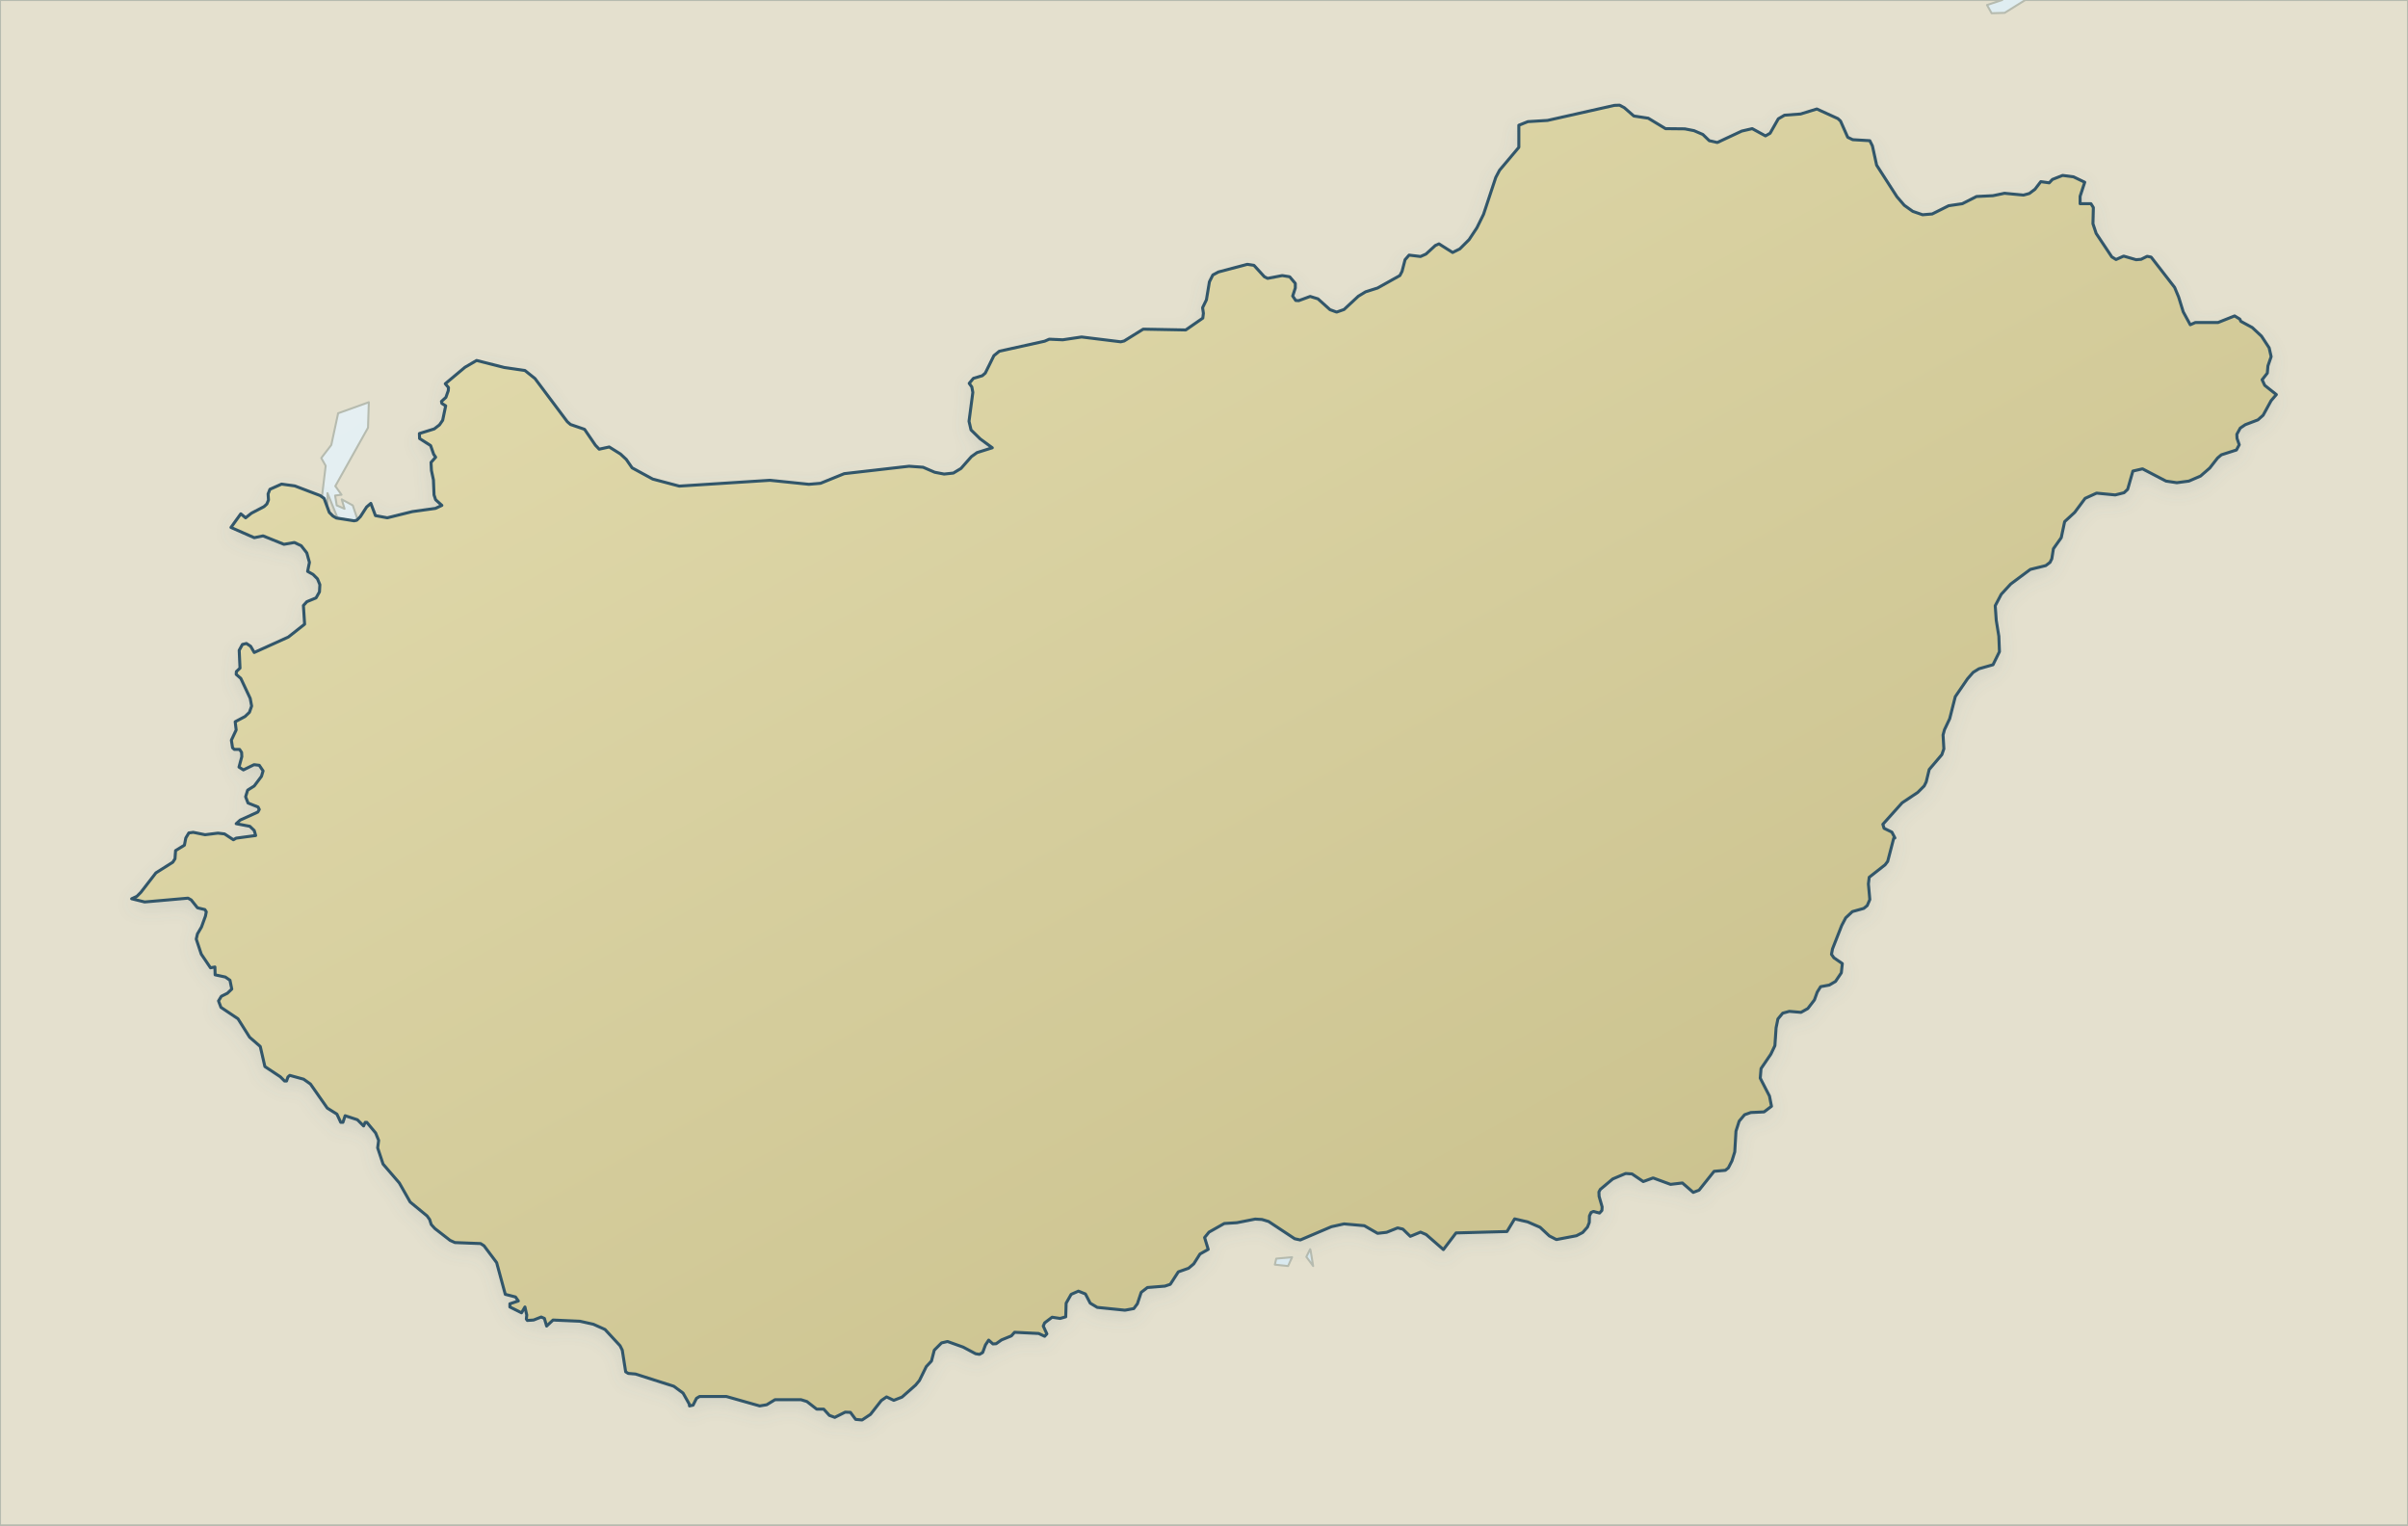
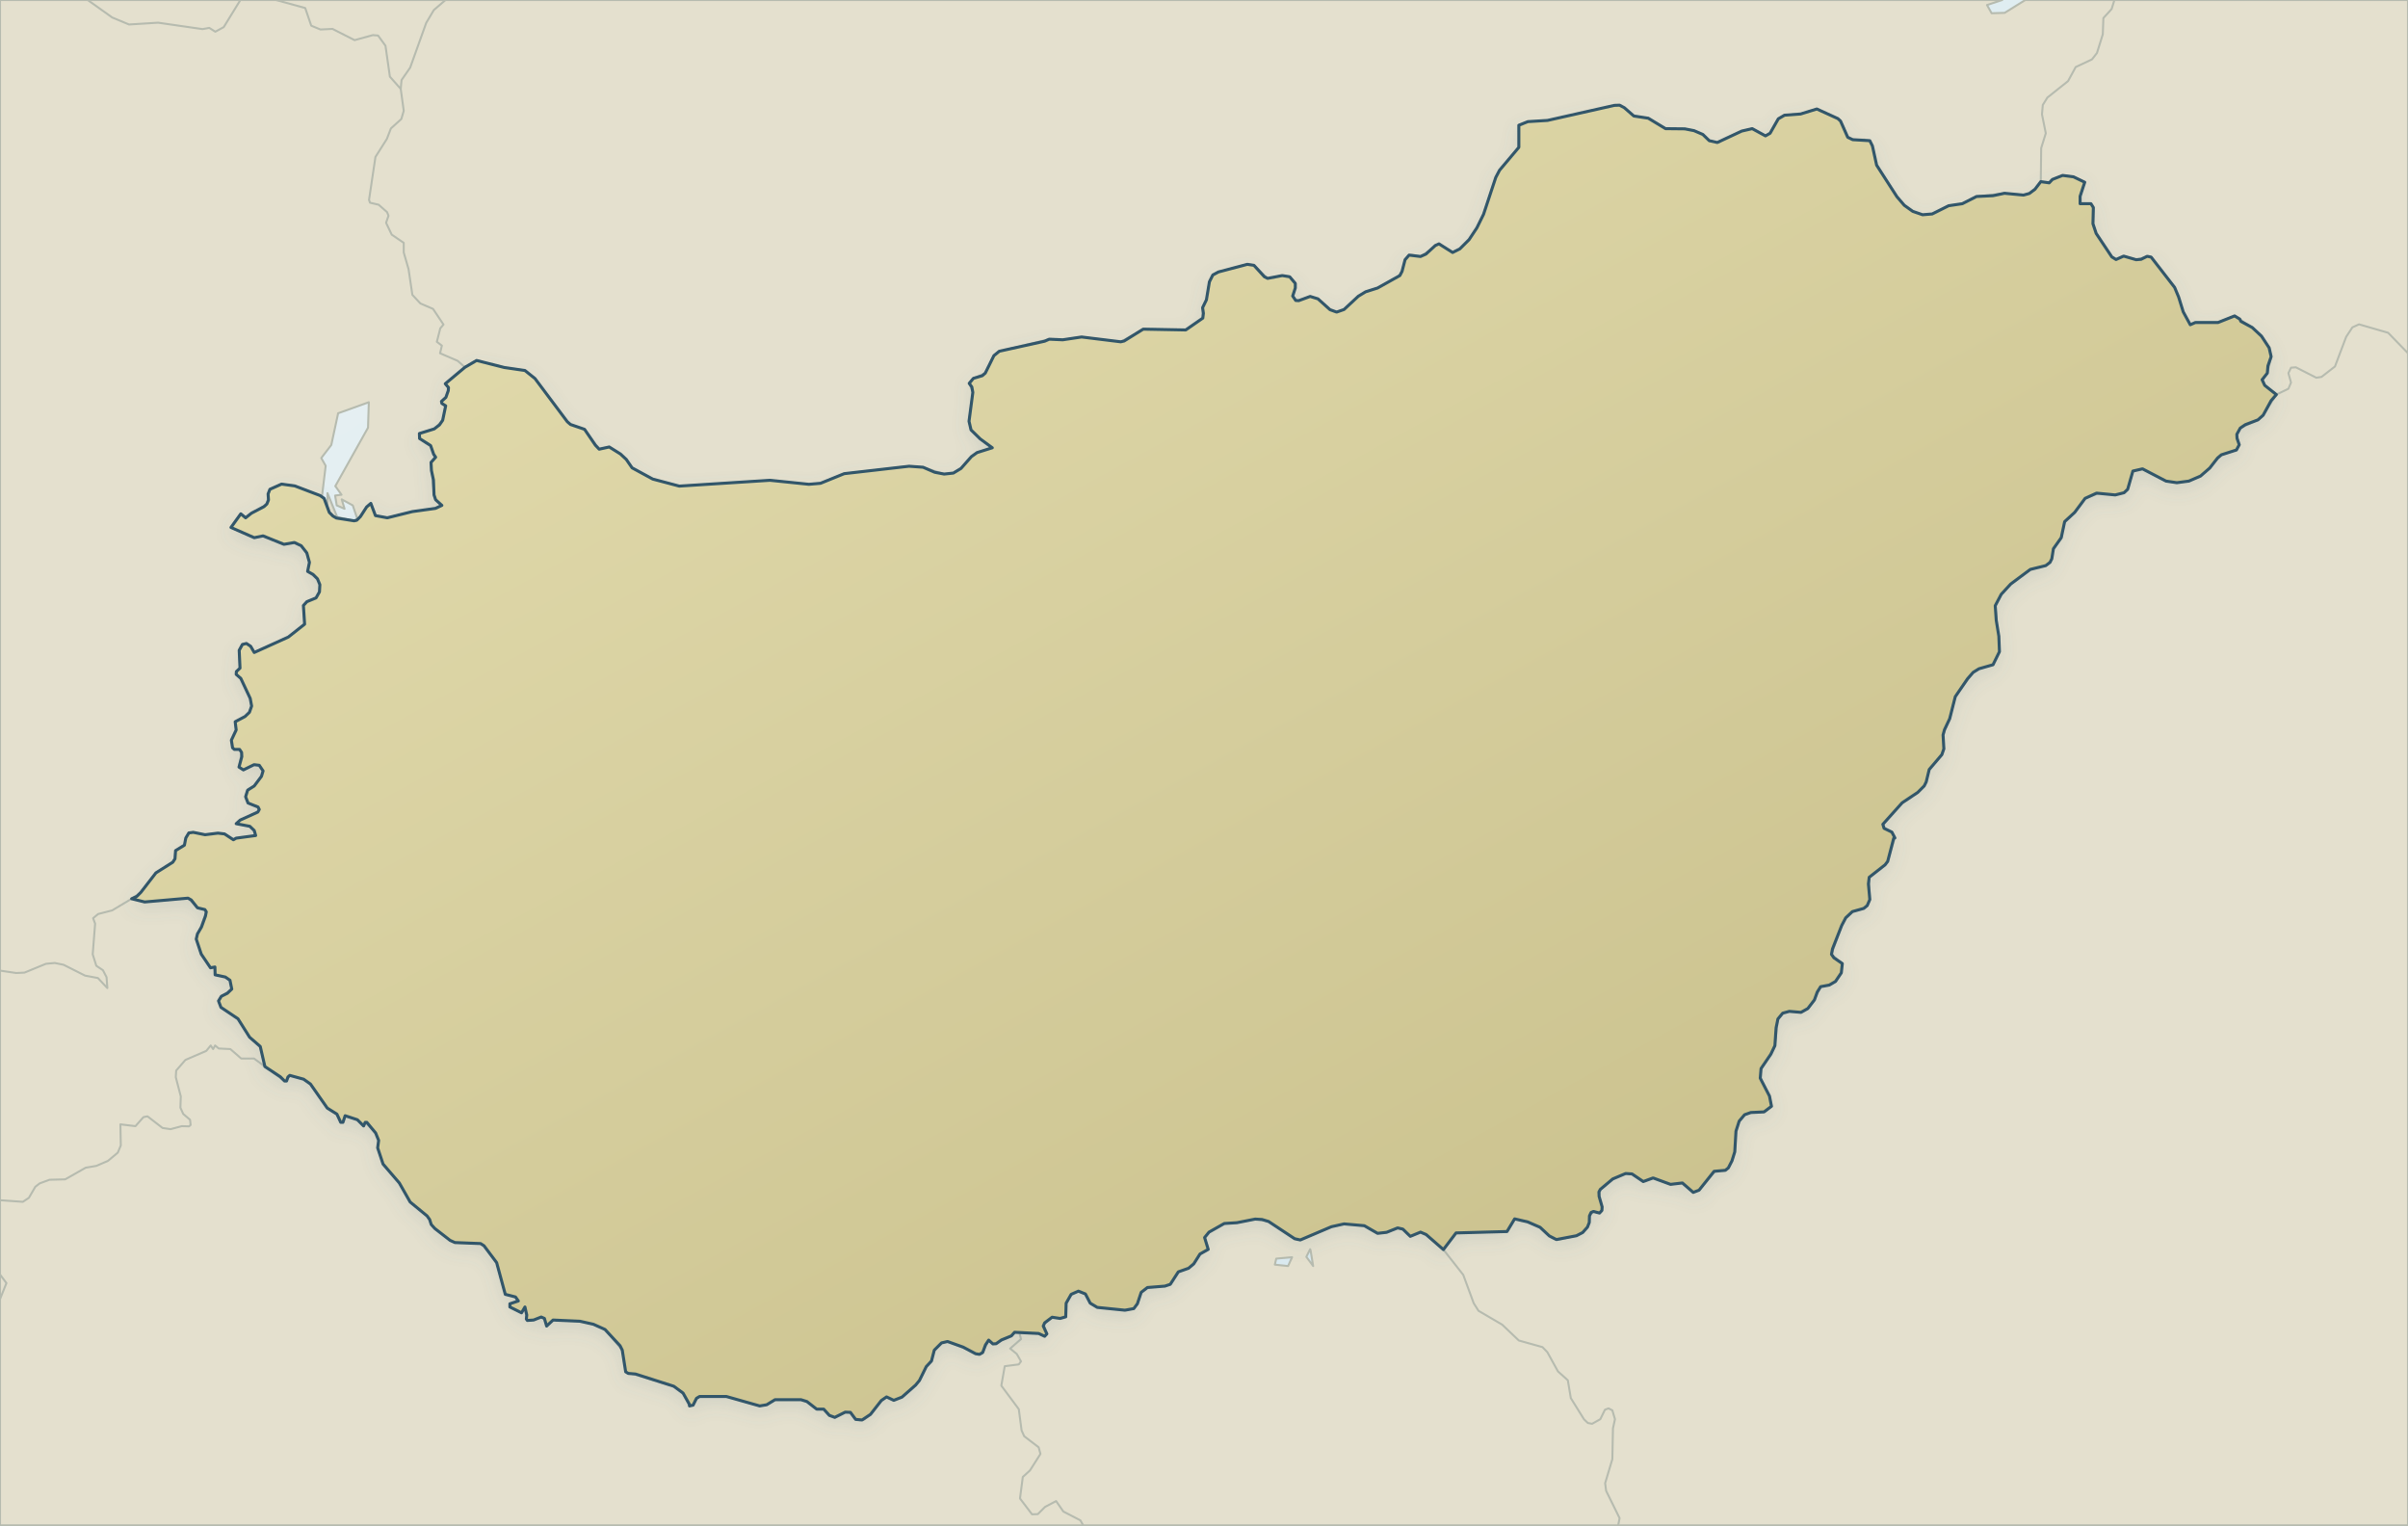
<svg xmlns="http://www.w3.org/2000/svg" viewBox="0 0 1200 760" role="img" aria-label="Map of Hungary" data-map-style="journey-atlas-map-v3-clean-background" data-map-projection="local-equirectangular-fit-v1">
  <defs>
    <linearGradient id="sea" x1="0" y1="0" x2="1" y2="1">
      <stop offset="0" stop-color="#eaf2f4" />
      <stop offset=".55" stop-color="#dcebf0" />
      <stop offset="1" stop-color="#d0e3eb" />
    </linearGradient>
    <linearGradient id="land" x1=".12" y1=".08" x2=".88" y2=".92">
      <stop offset="0" stop-color="#e2dbad" />
      <stop offset=".52" stop-color="#d4cc9b" />
      <stop offset="1" stop-color="#c8bf8a" />
    </linearGradient>
    <filter id="shadow" x="-10%" y="-10%" width="120%" height="120%">
      <feGaussianBlur in="SourceAlpha" stdDeviation="4" result="b" />
      <feOffset in="b" dy="3" result="o" />
      <feColorMatrix in="o" type="matrix" values="0 0 0 0 .12 0 0 0 0 .22 0 0 0 0 .28 0 0 0 .14 0" />
      <feBlend in="SourceGraphic" mode="normal" />
    </filter>
  </defs>
  <rect width="1200" height="760" fill="url(#sea)" />
  <g id="geographic-context">
    <path d="M 997.8,0.0 L 990.2,2.5 L 992.5,6.6 L 999.0,6.4 L 1009.3,0.0 L 1200.0,0.0 L 1200.0,760.0 L -0.0,760.0 L -0.0,0.0 L 997.8,0.0 Z M 643.9,626.4 L 636.0,627.1 L 635.3,630.1 L 641.9,630.8 L 643.9,626.4 Z M 654.4,630.8 L 653.1,622.9 L 652.9,622.4 L 651.0,626.2 L 654.4,630.8 Z M 700.8,570.7 L 695.0,565.9 L 692.9,576.0 L 700.8,570.7 Z M 249.3,470.8 L 247.4,479.6 L 249.6,482.6 L 259.3,480.6 L 273.5,483.1 L 286.9,479.8 L 294.9,473.1 L 346.0,448.9 L 352.0,442.0 L 384.9,429.6 L 390.8,422.5 L 392.4,413.6 L 372.5,401.6 L 367.1,415.4 L 344.8,430.2 L 349.4,434.2 L 349.6,440.2 L 340.5,435.2 L 330.1,442.4 L 316.5,445.3 L 310.2,455.5 L 300.6,456.6 L 288.4,465.2 L 271.1,463.6 L 264.4,473.1 L 249.3,470.8 Z M 454.6,364.9 L 451.5,372.1 L 468.9,360.2 L 463.8,359.7 L 454.6,364.9 Z M 162.3,232.1 L 160.0,251.1 L 163.2,252.5 L 163.2,245.7 L 168.2,258.0 L 178.6,260.1 L 175.8,251.8 L 170.3,248.8 L 171.7,253.5 L 167.8,251.8 L 167.0,246.9 L 170.2,246.5 L 167.1,242.2 L 183.4,213.1 L 183.8,200.4 L 168.5,205.9 L 165.1,221.7 L 160.1,228.2 L 162.3,232.1 Z" fill="#e4e0ce" fill-rule="evenodd" stroke="#b6bbaf" stroke-width="1" stroke-linejoin="round" />
  </g>
-   <path d="M 1134.4,196.6 L 1131.8,199.6 L 1127.8,206.9 L 1125.2,209.2 L 1118.9,211.6 L 1116.4,213.3 L 1114.7,216.4 L 1114.8,218.4 L 1115.9,221.6 L 1114.5,224.2 L 1107.0,226.6 L 1105.1,228.2 L 1101.2,233.2 L 1096.6,237.2 L 1090.8,239.7 L 1084.8,240.5 L 1079.4,239.7 L 1067.7,233.6 L 1062.9,234.7 L 1060.3,243.8 L 1058.5,245.5 L 1054.1,246.6 L 1044.8,245.7 L 1039.1,248.3 L 1033.9,255.3 L 1028.9,259.9 L 1027.2,267.9 L 1023.3,273.4 L 1022.5,278.4 L 1021.6,280.2 L 1019.5,281.8 L 1011.8,283.7 L 1002.0,291.0 L 997.3,296.1 L 994.3,301.8 L 994.8,309.0 L 996.1,317.0 L 996.4,324.7 L 993.2,331.2 L 986.2,333.2 L 983.3,335.0 L 980.5,338.2 L 974.4,347.1 L 971.6,358.1 L 969.0,363.6 L 968.3,366.2 L 968.7,373.1 L 967.7,376.0 L 961.4,383.4 L 959.9,389.6 L 958.9,391.6 L 955.7,394.8 L 947.9,400.0 L 938.3,410.7 L 938.9,412.7 L 942.8,414.6 L 944.3,417.5 L 943.7,417.7 L 940.7,429.2 L 939.4,430.9 L 931.5,437.1 L 931.1,440.4 L 931.8,448.2 L 930.5,451.2 L 928.8,452.6 L 923.1,454.2 L 919.8,457.3 L 917.8,461.1 L 913.2,472.8 L 912.7,475.5 L 913.9,477.2 L 918.1,480.1 L 917.6,484.7 L 914.7,489.0 L 911.6,490.8 L 907.3,491.6 L 905.6,494.3 L 904.2,498.2 L 900.9,502.5 L 897.5,504.4 L 891.7,503.9 L 888.4,504.8 L 886.0,507.7 L 885.1,512.1 L 884.5,521.0 L 882.5,525.2 L 877.6,532.4 L 877.2,537.2 L 881.8,546.1 L 882.8,551.2 L 879.1,554.0 L 872.5,554.3 L 869.4,555.4 L 866.7,558.6 L 865.1,563.6 L 864.5,573.9 L 863.1,578.4 L 861.3,581.9 L 859.8,583.1 L 854.2,583.6 L 846.7,593.0 L 843.8,594.1 L 838.4,589.4 L 832.5,590.1 L 823.8,586.9 L 818.9,588.7 L 813.3,584.9 L 810.1,584.7 L 803.7,587.4 L 797.5,592.6 L 796.8,593.9 L 796.9,596.1 L 798.4,601.3 L 798.3,603.1 L 797.1,604.4 L 794.1,603.6 L 792.9,604.1 L 792.1,605.8 L 792.0,609.1 L 791.1,611.4 L 788.7,614.1 L 785.6,615.7 L 775.6,617.6 L 772.1,615.8 L 767.5,611.5 L 761.3,608.8 L 754.8,607.3 L 751.0,613.6 L 725.6,614.3 L 719.3,622.6 L 710.7,615.1 L 707.9,613.9 L 702.8,616.0 L 699.1,612.4 L 696.5,611.8 L 691.0,614.0 L 686.5,614.5 L 679.9,610.7 L 669.8,609.8 L 663.5,611.2 L 648.0,617.8 L 645.2,617.2 L 632.2,608.6 L 628.9,607.6 L 625.5,607.4 L 616.4,609.2 L 610.1,609.6 L 602.5,613.9 L 600.3,616.6 L 602.1,622.5 L 598.0,624.8 L 594.9,629.7 L 592.3,631.9 L 587.2,633.7 L 583.2,639.9 L 580.5,640.8 L 571.8,641.5 L 568.7,643.9 L 566.8,649.6 L 565.0,652.0 L 560.6,652.8 L 546.8,651.4 L 543.3,649.3 L 540.9,644.7 L 537.4,643.3 L 533.8,644.9 L 531.3,649.3 L 531.1,656.1 L 528.3,656.9 L 524.3,656.3 L 520.6,659.1 L 519.9,660.7 L 521.7,664.6 L 520.6,665.8 L 517.6,664.4 L 505.6,663.8 L 504.0,665.6 L 499.1,667.6 L 496.4,669.5 L 494.8,669.6 L 492.7,667.7 L 491.1,670.1 L 489.7,673.9 L 488.1,674.8 L 486.2,674.5 L 480.0,671.2 L 472.2,668.4 L 469.2,669.1 L 465.6,672.7 L 464.2,678.1 L 461.6,680.9 L 458.2,687.8 L 456.3,690.1 L 449.5,696.1 L 445.4,697.7 L 441.8,696.0 L 439.2,697.8 L 433.8,704.7 L 429.6,707.5 L 426.4,707.2 L 423.8,703.7 L 421.2,703.6 L 416.0,706.2 L 413.3,705.2 L 410.5,702.1 L 407.0,702.1 L 402.1,698.3 L 399.2,697.4 L 386.2,697.4 L 382.1,699.9 L 378.6,700.5 L 362.0,695.8 L 348.6,695.8 L 347.1,696.7 L 345.4,700.1 L 343.6,700.5 L 343.5,699.6 L 340.4,694.1 L 335.8,690.7 L 316.7,684.6 L 313.1,684.3 L 311.8,683.5 L 310.1,672.7 L 309.0,670.5 L 301.5,662.4 L 295.7,659.8 L 289.0,658.3 L 275.6,657.7 L 272.4,660.7 L 271.3,656.9 L 269.7,656.2 L 265.9,657.7 L 262.8,657.9 L 262.3,657.2 L 262.5,655.2 L 261.6,651.2 L 259.9,654.1 L 254.1,651.2 L 254.1,649.6 L 258.3,648.2 L 256.9,646.2 L 251.8,644.9 L 247.5,629.1 L 241.2,620.7 L 239.5,619.6 L 226.7,619.1 L 224.3,618.0 L 216.7,612.1 L 214.9,610.1 L 214.1,607.6 L 212.8,605.8 L 204.4,598.9 L 199.0,589.4 L 190.9,580.0 L 188.2,571.9 L 188.7,568.2 L 187.2,564.5 L 182.8,559.2 L 182.0,559.2 L 181.2,561.0 L 178.1,557.9 L 172.0,555.9 L 170.9,559.2 L 169.8,559.2 L 167.9,555.1 L 163.1,552.1 L 154.7,540.1 L 151.3,537.7 L 144.4,535.8 L 143.5,536.6 L 142.8,538.6 L 141.8,538.6 L 139.7,536.5 L 132.0,531.4 L 129.7,521.4 L 124.4,516.8 L 118.6,507.6 L 110.1,501.9 L 108.9,498.7 L 110.3,496.4 L 113.3,494.9 L 115.5,492.8 L 114.6,488.4 L 112.3,486.8 L 107.2,485.7 L 107.1,481.8 L 104.9,482.2 L 100.3,475.4 L 97.8,467.9 L 98.4,465.3 L 100.4,461.9 L 102.4,456.4 L 102.8,454.3 L 102.1,453.2 L 98.4,452.3 L 95.3,448.4 L 93.7,447.5 L 72.1,449.4 L 65.6,447.8 L 68.2,446.6 L 70.2,444.6 L 77.7,434.9 L 86.1,429.6 L 87.2,427.9 L 87.5,423.8 L 91.9,421.1 L 92.6,417.5 L 94.1,415.0 L 96.3,414.7 L 102.2,415.9 L 108.6,415.1 L 111.9,415.5 L 116.3,418.4 L 117.7,417.6 L 127.4,416.3 L 126.7,413.8 L 124.5,411.7 L 117.7,410.4 L 119.7,408.6 L 128.5,404.6 L 129.2,403.3 L 128.6,402.1 L 123.6,400.1 L 122.4,397.0 L 123.4,393.7 L 126.7,391.6 L 130.3,386.8 L 131.1,384.1 L 129.2,381.3 L 126.6,381.0 L 121.3,383.6 L 119.1,382.2 L 120.5,377.0 L 120.4,374.9 L 119.4,373.4 L 116.8,373.4 L 115.9,372.6 L 115.3,368.8 L 117.7,363.7 L 117.2,359.6 L 122.1,357.0 L 124.3,354.9 L 125.4,351.8 L 124.7,348.0 L 120.0,338.0 L 117.7,336.0 L 117.8,334.6 L 119.6,332.9 L 119.2,324.0 L 120.8,321.1 L 122.8,320.6 L 124.9,322.0 L 126.7,325.1 L 143.7,317.4 L 151.8,311.0 L 151.2,301.7 L 152.9,299.8 L 157.5,297.9 L 159.2,294.9 L 159.4,291.3 L 158.2,288.4 L 156.0,286.2 L 153.3,284.7 L 154.2,280.2 L 152.9,275.5 L 150.1,271.9 L 146.7,270.3 L 141.5,271.2 L 131.1,267.0 L 126.7,267.9 L 115.1,262.8 L 120.0,256.0 L 122.4,258.0 L 125.3,255.7 L 131.6,252.4 L 133.0,251.1 L 133.8,249.1 L 133.6,246.1 L 134.5,243.8 L 140.3,241.2 L 146.9,242.1 L 159.5,246.9 L 161.5,248.3 L 164.1,255.3 L 165.9,257.1 L 167.6,258.1 L 176.5,259.5 L 177.8,259.2 L 179.6,257.4 L 182.7,252.6 L 184.8,250.8 L 187.1,256.9 L 193.0,258.0 L 205.5,254.9 L 217.0,253.3 L 220.2,251.8 L 217.1,249.0 L 216.3,246.6 L 216.0,239.1 L 215.0,234.4 L 214.8,230.4 L 217.1,227.8 L 216.1,226.3 L 214.6,222.0 L 209.1,218.5 L 209.0,216.0 L 216.4,213.7 L 219.0,211.7 L 220.6,209.4 L 222.1,202.2 L 220.2,201.0 L 220.0,200.0 L 222.2,198.0 L 223.4,194.6 L 223.5,193.1 L 221.9,191.2 L 231.7,183.0 L 237.5,179.6 L 251.3,183.1 L 261.6,184.6 L 266.6,188.6 L 282.7,210.1 L 284.3,211.5 L 291.3,213.9 L 296.7,221.8 L 298.6,223.8 L 303.6,222.7 L 309.2,226.2 L 312.1,228.9 L 315.0,233.1 L 325.3,238.7 L 338.5,242.2 L 383.7,239.3 L 403.1,241.3 L 408.9,240.8 L 420.7,236.0 L 453.0,232.3 L 460.0,232.8 L 465.8,235.3 L 470.5,236.2 L 475.1,235.7 L 478.9,233.4 L 484.1,227.5 L 486.9,225.5 L 494.5,223.1 L 488.5,218.7 L 483.9,214.2 L 482.9,209.9 L 484.8,195.5 L 484.3,192.8 L 483.0,191.0 L 485.1,188.5 L 489.5,187.2 L 491.0,185.9 L 495.3,177.2 L 498.0,175.0 L 520.6,170.0 L 522.9,169.0 L 529.6,169.3 L 539.0,167.9 L 558.5,170.3 L 560.2,169.9 L 569.7,164.0 L 590.9,164.4 L 599.4,158.5 L 599.7,156.1 L 599.3,153.3 L 601.2,149.4 L 602.7,140.4 L 604.4,137.0 L 607.2,135.5 L 621.6,131.7 L 624.9,132.2 L 630.1,137.9 L 631.7,138.7 L 639.0,137.3 L 642.7,137.9 L 645.5,141.2 L 645.5,143.5 L 644.2,147.5 L 645.7,149.7 L 647.2,149.8 L 652.9,147.7 L 656.8,148.9 L 662.8,154.3 L 666.1,155.5 L 669.8,154.2 L 676.9,147.6 L 680.5,145.4 L 686.5,143.5 L 697.6,137.3 L 698.7,135.2 L 700.2,129.4 L 702.2,127.1 L 707.9,127.8 L 710.6,126.6 L 715.3,122.3 L 717.1,121.5 L 723.9,125.8 L 727.5,124.0 L 732.1,119.4 L 736.0,113.5 L 739.3,106.8 L 745.4,88.4 L 747.3,84.8 L 756.9,73.4 L 756.9,62.4 L 761.4,60.6 L 771.2,60.0 L 804.5,52.5 L 807.1,52.4 L 809.5,53.7 L 814.2,57.8 L 821.4,58.9 L 830.0,64.1 L 839.6,64.2 L 844.2,65.1 L 848.6,67.0 L 851.8,70.1 L 855.8,71.0 L 868.0,65.3 L 873.2,64.1 L 879.8,67.7 L 882.1,66.4 L 886.2,59.2 L 889.3,57.4 L 897.3,56.8 L 905.4,54.3 L 915.9,59.1 L 917.2,60.3 L 920.8,68.4 L 923.3,69.6 L 931.8,70.1 L 933.1,72.7 L 935.2,82.3 L 945.3,98.0 L 949.0,102.3 L 953.2,105.3 L 958.1,107.0 L 962.9,106.6 L 971.1,102.5 L 977.9,101.5 L 985.0,97.9 L 993.2,97.5 L 998.9,96.3 L 1008.4,97.2 L 1011.3,96.4 L 1014.1,94.3 L 1017.0,90.5 L 1021.2,91.1 L 1022.8,89.4 L 1027.9,87.4 L 1033.3,88.1 L 1038.9,90.8 L 1036.6,97.8 L 1036.6,101.5 L 1042.0,101.5 L 1043.2,103.4 L 1043.0,111.5 L 1044.6,116.3 L 1052.4,128.0 L 1054.5,129.3 L 1058.3,127.6 L 1064.5,129.4 L 1067.0,129.2 L 1070.0,127.7 L 1072.0,128.1 L 1083.7,143.2 L 1085.7,148.0 L 1088.0,155.4 L 1091.5,161.8 L 1094.0,160.7 L 1105.3,160.7 L 1113.6,157.4 L 1116.2,159.0 L 1116.7,160.1 L 1122.4,163.2 L 1127.0,167.5 L 1130.8,173.3 L 1131.8,177.7 L 1130.2,182.3 L 1129.9,185.9 L 1127.3,189.2 L 1128.6,192.0 L 1134.4,196.6 Z" fill="url(#land)" fill-rule="evenodd" stroke="#31576a" stroke-width="1.5" stroke-linejoin="round" stroke-linecap="round" filter="url(#shadow)" />
+ \n<g id="context-national-borders" fill="none" stroke="#b6bbaf" stroke-width="1" stroke-linejoin="round" stroke-linecap="round" aria-hidden="true">
+     <path d="M1084.8,240.5 1090.8,239.7 1096.6,237.2 1107,226.6 1114.5,224.2 1115.9,221.6 1114.7,216.4 1116.4,213.3 1125.2,209.2 1127.8,206.9 1134.4,196.6 M1067.7,233.6 1079.4,239.7 1084.8,240.5 M1054.1,246.6 1058.5,245.5 1060.3,243.8 1062.9,234.7 1067.7,233.6 M1046.8,245.5 1054.1,246.6 M897.5,504.4 900.9,502.5 904.2,498.2 907.3,491.6 911.6,490.8 914.7,489 917.6,484.7 918.1,480.1 912.7,475.5 917.8,461.1 919.8,457.3 923.1,454.2 928.8,452.6 930.5,451.2 931.8,448.2 931.5,437.1 940.7,429.2 944.3,417.5 942.8,414.6 938.9,412.7 938.3,410.7 947.9,400 955.7,394.8 958.9,391.6 961.4,383.4 967.7,376 968.7,373.1 968.3,366.2 971.6,358.1 974.4,347.1 983.3,335 986.2,333.2 993.2,331.2 996.4,324.7 994.3,301.8 997.3,296.1 1002,291 1011.8,283.7 1019.5,281.8 1021.6,280.2 1023.3,273.4 1027.2,267.9 1028.9,259.9 1033.9,255.3 1039.1,248.3 1046.8,245.5 M891.7,503.9 897.5,504.4 M859.8,583.1 863.1,578.4 864.5,573.9 865.1,563.6 866.7,558.6 869.4,555.4 872.5,554.3 879.1,554 882.8,551.2 881.8,546.1 877.2,537.2 877.6,532.4 884.5,521 886,507.7 888.4,504.8 891.7,503.9 M855.2,583.1 859.8,583.1 M843.8,594.1 846.7,593 855.2,583.1 M810.1,584.7 813.3,584.9 818.9,588.7 M797.1,604.4 798.3,603.1 798.4,601.3 796.9,596.1 797.5,592.6 803.7,587.4 810.1,584.7 M823.8,586.9 832.5,590.1 M818.9,588.7 823.8,586.9 M838.4,589.4 843.8,594.1 M832.5,590.1 838.4,589.4 M794.1,603.6 797.1,604.4 M776.7,617.7 785.6,615.7 788.7,614.1 791.1,611.4 792.1,605.8 794.1,603.6 M754.8,607.3 761.3,608.8 767.5,611.5 773.6,616.9 776.7,617.7 M719.3,622.6 725.6,614.3 751,613.6 754.8,607.3 M1017,90.5 1017.2,73.8 1019.5,66.4 1017.6,57 1018,52.3 1020.3,48.6 1030.6,40.4 1034.4,33.4 1042.5,29.6 1045,26.4 1047.9,17.1 1048.2,9 1052.3,4.5 1053.7,0 M43.7,0 55.9,8.7 64.3,12.2 M137.5,0 152.1,4 155.1,12.8 159.7,14.7 M107.3,15.8 111.5,13.5 119.8,0 M78.8,11.3 100.9,14.5 M64.3,12.2 78.8,11.3 M104.3,13.9 107.3,15.8 M100.9,14.5 104.3,13.9 M165.7,14.4 176.7,20 M159.7,14.7 165.7,14.4 M185.8,17.5 188.4,17.7 192.1,22.8 194.3,38.2 199.7,44.3 M176.7,20 185.8,17.5 M193,258 205.5,254.9 217,253.3 220.2,251.8 217.1,249 216.3,246.6 214.8,230.4 217.1,227.8 214.6,222 209.1,218.5 209,216 216.4,213.7 220.6,209.4 222.1,202.2 220,200 222.2,198 223.4,194.6 223.5,193.1 221.9,191.2 231.7,183 M140.3,241.2 146.9,242.1 159.5,246.9 161.5,248.3 164.1,255.3 165.9,257.1 176.5,259.5 M122.4,258 133,251.1 134.5,243.8 140.3,241.2 M184.8,250.8 187.1,256.9 193,258 M176.5,259.5 179.6,257.4 184.8,250.8 M120,256 122.4,258 M126.7,267.9 115.1,262.8 120,256 M141.5,271.2 131.1,267 M131.1,267 126.7,267.9 M126.7,325.1 143.7,317.4 151.8,311 151.2,301.7 152.9,299.8 157.5,297.9 159.2,294.9 159.4,291.3 158.2,288.4 153.3,284.7 154.2,280.2 152.9,275.5 150.1,271.9 146.7,270.3 M146.7,270.3 141.5,271.2 M122.8,320.6 124.9,322 126.7,325.1 M116.8,373.4 115.9,372.6 115.3,368.8 117.7,363.7 117.2,359.6 122.1,357 124.3,354.9 125.4,351.8 124.7,348 120,338 117.7,336 117.8,334.6 119.6,332.9 119.2,324 120.8,321.1 122.8,320.6 M121.3,383.6 119.1,382.2 120.4,374.9 119.4,373.4 118,373.3 M118,373.3 116.8,373.4 M116.3,418.4 127.4,416.3 126.7,413.8 124.5,411.7 117.7,410.4 119.7,408.6 128.5,404.6 129.2,403.3 128.6,402.1 123.6,400.1 122.4,397 123.4,393.7 126.7,391.6 130.3,386.8 131.1,384.1 129.2,381.3 126.6,381 M126.6,381 121.3,383.6 M96.3,414.7 102.2,415.9 M65.6,447.8 70.2,444.6 77.7,434.9 86.1,429.6 87.2,427.9 87.5,423.8 91.9,421.1 94.1,415 96.3,414.7 M108.6,415.1 111.9,415.5 116.3,418.4 M102.2,415.9 108.6,415.1 M648,617.8 645.2,617.2 632.2,608.6 625.5,607.4 M625.5,607.4 616.4,609.2 M616.4,609.2 613,609.1 M613,609.1 610.1,609.6 602.5,613.9 600.3,616.6 602.1,622.5 598,624.8 594.9,629.7 592.3,631.9 587.2,633.7 583.2,639.9 571.8,641.5 568.7,643.9 566.8,649.6 565,652 560.6,652.8 M686.5,614.5 679.9,610.7 669.8,609.8 M669.8,609.8 663.5,611.2 648,617.8 M702.8,616 699.1,612.4 696.5,611.8 M696.5,611.8 691,614 686.5,614.5 M719.3,622.6 710.7,615.1 707.9,613.9 M707.9,613.9 702.8,616 M560.6,652.8 546.8,651.4 543.3,649.3 540.9,644.7 537.4,643.3 M537.4,643.3 533.8,644.9 531.3,649.3 531.1,656.1 528.3,656.9 M528.3,656.9 524.3,656.3 M524.3,656.3 520.1,659.9 521.7,664.6 520.6,665.8 M520.6,665.8 517.6,664.4 507.9,663.6 M141.8,538.6 132,531.4 M169.8,559.2 167.9,555.1 163.1,552.1 154.7,540.1 151.3,537.7 144.4,535.8 M144.4,535.8 142.8,538.6 141.8,538.6 M181.2,561 178.1,557.9 172,555.9 M172,555.9 170.9,559.2 169.8,559.2 M259.9,654.1 254.1,651.2 254.1,649.6 258.3,648.2 256.9,646.2 251.8,644.9 247.5,629.1 241.2,620.7 239.5,619.6 226.7,619.1 224.3,618 216.7,612.1 212.8,605.8 204.4,598.9 199,589.4 190.9,580 188.2,571.9 188.7,568.2 187.2,564.5 182,559.2 M182,559.2 181.2,561 M262.8,657.9 261.6,651.2 M261.6,651.2 259.9,654.1 M272.4,660.7 271.3,656.9 269.7,656.2 M269.7,656.2 262.8,657.9 M343.6,700.5 340.4,694.1 335.8,690.7 311.8,683.5 310.1,672.7 301.5,662.4 295.7,659.8 289,658.3 275.6,657.7 M275.6,657.7 272.4,660.7 M507.9,663.6 505.6,663.8 502.3,666.6 494.8,669.6 M494.8,669.6 492.7,667.7 M492.7,667.7 489.7,673.9 488.1,674.8 M488.1,674.8 472.2,668.4 M472.2,668.4 469.2,669.1 465.6,672.7 464.2,678.1 461.6,680.9 456.3,690.1 449.5,696.1 445.4,697.7 M378.6,700.5 362,695.8 M362,695.8 348.6,695.8 347.1,696.7 345.4,700.1 343.6,700.5 M445.4,697.7 441.8,696 M441.8,696 439.2,697.8 433.8,704.7 430.8,707.2 428.5,707.6 M416,706.2 413.3,705.2 410.5,702.1 407,702.1 402.1,698.3 399.2,697.4 M399.2,697.4 386.2,697.4 382.1,699.9 378.6,700.5 M428.5,707.6 426.4,707.2 423.8,703.7 421.2,703.6 M421.2,703.6 416,706.2 M104.9,482.2 100.3,475.4 97.8,467.9 102.8,454.3 102.1,453.2 98.4,452.3 93.7,447.5 M93.7,447.5 72.1,449.4 M72.1,449.4 65.6,447.8 M132,531.4 129.7,521.4 124.4,516.8 118.6,507.6 110.1,501.9 108.9,498.7 110.3,496.4 115.5,492.8 114.6,488.4 112.3,486.8 107.2,485.7 107.1,481.8 M107.1,481.8 104.9,482.2 M65.6,447.8 55.9,453.6 48.9,455.4 46.4,457.5 47.4,460.2 46.2,475.5 48,481.2 51.3,483.4 53.1,486.9 53.5,492.3 M53.5,492.3 48.8,487.3 42.4,486.1 31.7,480.7 27.3,479.8 M27.3,479.8 22.9,480.2 12.2,484.6 8.1,484.8 M8.1,484.8 0,483.6 M507.9,663.6 508.8,667.2 503.4,671.9 506.7,674.6 508.8,678.3 507.7,679.8 500.7,680.7 499,690.4 507.7,702.1 509.1,712.7 510.4,715.6 517.6,721.1 518.5,724.4 513.3,732.6 509.7,735.9 508.3,746.6 514.3,754.5 517.2,754.4 520.8,750.8 526.3,747.9 529.9,753.1 538.4,757.5 539.8,760 M231.7,183 228.1,179.8 219.3,176 220.2,172.2 217.7,170.3 219.4,163.6 221,161.7 215.8,153.9 209.5,151.2 205.5,146.9 203.6,134.1 201.2,125.8 201.2,121 195.2,116.9 192.4,111 193.6,107.5 192.9,105.7 188.7,102 184.4,101 183.9,99.6 187.1,78.2 192.8,69.2 194.8,64 200,59.3 201.2,55.2 199.7,44.3 M199.7,44.3 200.1,39.9 204.4,33.7 212.4,11.4 216.2,5 222,0 M807.1,52.4 814.2,57.8 821.4,58.9 830,64.1 835.6,64.5 M723.9,125.8 727.5,124 732.1,119.4 736,113.5 739.3,106.8 745.4,88.4 747.3,84.8 756.9,73.4 756.9,62.4 761.4,60.6 771.2,60 807.1,52.4 M905.4,54.3 915.9,59.1 918.3,62.3 920.8,68.4 923.3,69.6 M879.8,67.7 882.1,66.4 886.2,59.2 889.3,57.4 897.3,56.8 905.4,54.3 M873.2,64.1 879.8,67.7 M855.8,71 868,65.3 873.2,64.1 M839.6,64.2 844.2,65.1 848.6,67 851.8,70.1 855.8,71 M835.6,64.5 839.6,64.2 M929.1,69.5 931.8,70.1 935.2,82.3 945.3,98 949,102.3 953.2,105.3 958.1,107 M923.3,69.6 929.1,69.5 M1008.4,97.2 1011.3,96.4 1014.1,94.3 1017,90.5 M998.9,96.3 1008.4,97.2 M958.1,107 962.9,106.6 971.1,102.5 977.9,101.5 985,97.9 998.9,96.3 M717.1,121.5 723.9,125.8 M707.9,127.8 717.1,121.5 M703.6,126.9 707.9,127.8 M666.1,155.5 669.8,154.2 680.5,145.4 686.5,143.5 696.3,138.3 698.7,135.2 700.2,129.4 702.2,127.1 703.6,126.9 M621.6,131.7 624.9,132.2 631.7,138.7 M590.9,164.4 599.4,158.5 599.3,153.2 601.2,149.4 602.7,140.4 604.4,137 607.2,135.5 621.6,131.7 M639,137.3 642.7,137.9 645.5,141.2 644.2,147.5 645.7,149.7 647.2,149.8 M631.7,138.7 639,137.3 M652.9,147.7 656.8,148.9 662.8,154.3 666.1,155.5 M647.2,149.8 652.9,147.7 M569.7,164 590.9,164.4 M558.5,170.3 569.7,164 M539,167.9 558.5,170.3 M529.6,169.3 539,167.9 M522.9,169 529.6,169.3 M470.5,236.2 475.1,235.7 478.9,233.4 486.9,225.5 494.5,223.1 483.9,214.2 482.9,209.9 484.8,195.5 483,191 485.1,188.5 491,185.9 495.3,177.2 498,175 522.9,169 M237.5,179.6 251.3,183.1 261.6,184.6 266.6,188.6 282.7,210.1 284.3,211.5 291.3,213.9 298.6,223.8 M231.7,183 237.5,179.6 M303.6,222.7 309.2,226.2 315,233.1 325.3,238.7 338.5,242.2 M298.6,223.8 303.6,222.7 M453,232.3 460,232.8 470.5,236.2 M403.1,241.3 408.9,240.8 420.7,236 453,232.3 M383.7,239.3 403.1,241.3 M338.5,242.2 383.7,239.3 M1036.6,101.5 1036.6,97.8 1038.9,90.8 1033.3,88.1 1027.9,87.4 M1027.9,87.4 1020.8,91.1 M1020.8,91.1 1017,90.5 M1054.5,129.3 1052.4,128 1044.6,116.3 1043,111.5 1043.2,103.4 1040.9,101.3 M1040.9,101.3 1036.6,101.5 M1064.5,129.4 1058.3,127.6 M1058.3,127.6 1054.5,129.3 M1091.9,161.9 1090.6,160.9 1088,155.4 1083.7,143.2 1072,128.1 1070.7,127.6 M1070.7,127.6 1064.5,129.4 M1134.4,196.6 1128.6,192 1127.3,189.2 1129.9,185.9 1131.3,180.1 1131.8,177.7 1130.8,173.3 1127,167.5 1122.4,163.2 1113.6,157.4 M1113.6,157.4 1105.3,160.7 1094,160.7 1091.9,161.9 M719.3,622.6 729.2,635.2 734.4,649.3 736.8,653.1 748.6,660 756.9,667.9 768.7,671.2 771.1,673.7 776.4,683.3 781.3,687.7 782.8,696.6 789.4,707.2 791.3,709 793.4,709.4 M801.6,701.7 803.5,702.7 804.8,707.1 803.8,711.7 803.5,727 799.9,739 800.4,742.8 807.1,756.4 806.4,760 M793.4,709.4 797.5,707.1 799.8,702.4 801.6,701.7 M1175.6,161.6 1190.1,165.8 1200,176 M1154.3,188.2 1156.9,187.8 1163.6,182.6 1169.2,167.8 1172.3,163.1 1175.6,161.6 M1144.1,183 1154.3,188.2 M1134.4,196.6 1140.4,193.7 1141.7,190.6 1140.4,185.9 1141.7,183.2 1144.1,183 M132,531.4 126.6,527.4 120.2,527.4 114.8,522.7 109,522.4 107.2,520.9 106.2,522.7 105,520.9 102.8,523.6 92.4,528.1 87.8,533.4 87.6,536.7 90.1,546.3 89.9,551.9 91.3,555 94.7,557.9 95,560.5 94.2,561.2 90.6,561.1 85,562.6 81,562 73.5,556.2 71.5,556.6 67.5,561.1 60,560.2 60.2,570.7 58.7,574.3 53.8,578.4 48,580.9 42.7,581.8 32.5,587.6 24.7,587.8 19.8,589.6 17.6,591.3 14.4,596.8 11.4,598.8 0,598 M0,635 3.2,639.3 0,647.3" />
+   </g>\n<path d="M 1134.4,196.6 L 1131.8,199.6 L 1127.8,206.9 L 1125.2,209.2 L 1118.9,211.6 L 1116.4,213.3 L 1114.7,216.4 L 1114.8,218.4 L 1115.9,221.6 L 1114.5,224.2 L 1107.0,226.6 L 1105.1,228.2 L 1101.2,233.2 L 1096.6,237.2 L 1090.8,239.7 L 1084.8,240.5 L 1079.4,239.7 L 1067.7,233.6 L 1062.9,234.7 L 1060.3,243.8 L 1058.5,245.5 L 1054.1,246.6 L 1044.8,245.7 L 1039.1,248.3 L 1033.9,255.3 L 1028.9,259.9 L 1027.2,267.9 L 1023.3,273.4 L 1022.5,278.4 L 1021.6,280.2 L 1019.5,281.8 L 1011.8,283.7 L 1002.0,291.0 L 997.3,296.1 L 994.3,301.8 L 994.8,309.0 L 996.1,317.0 L 996.4,324.7 L 993.2,331.2 L 986.2,333.2 L 983.3,335.0 L 980.5,338.2 L 974.4,347.1 L 971.6,358.1 L 969.0,363.6 L 968.3,366.2 L 968.7,373.1 L 967.7,376.0 L 961.4,383.4 L 959.9,389.6 L 958.9,391.6 L 955.7,394.8 L 947.9,400.0 L 938.3,410.7 L 938.9,412.7 L 942.8,414.6 L 944.3,417.5 L 943.7,417.7 L 940.7,429.2 L 939.4,430.9 L 931.5,437.1 L 931.1,440.4 L 931.8,448.2 L 930.5,451.2 L 928.8,452.6 L 923.1,454.2 L 919.8,457.3 L 917.8,461.1 L 913.2,472.8 L 912.7,475.5 L 913.9,477.2 L 918.1,480.1 L 917.6,484.7 L 914.7,489.0 L 911.6,490.8 L 907.3,491.6 L 905.6,494.3 L 904.2,498.2 L 900.9,502.5 L 897.5,504.4 L 891.7,503.9 L 888.4,504.8 L 886.0,507.7 L 885.1,512.1 L 884.5,521.0 L 882.5,525.2 L 877.6,532.4 L 877.2,537.2 L 881.8,546.1 L 882.8,551.2 L 879.1,554.0 L 872.5,554.3 L 869.4,555.4 L 866.7,558.6 L 865.1,563.6 L 864.5,573.9 L 863.1,578.4 L 861.3,581.9 L 859.8,583.1 L 854.2,583.6 L 846.7,593.0 L 843.8,594.1 L 838.4,589.4 L 832.5,590.1 L 823.8,586.9 L 818.9,588.7 L 813.3,584.9 L 810.1,584.7 L 803.7,587.4 L 797.5,592.6 L 796.8,593.9 L 796.9,596.1 L 798.4,601.3 L 798.3,603.1 L 797.1,604.4 L 794.1,603.6 L 792.9,604.1 L 792.1,605.8 L 792.0,609.1 L 791.1,611.4 L 788.7,614.1 L 785.6,615.7 L 775.6,617.6 L 772.1,615.8 L 767.5,611.5 L 761.3,608.8 L 754.8,607.3 L 751.0,613.6 L 725.6,614.3 L 719.3,622.6 L 710.7,615.1 L 707.9,613.9 L 702.8,616.0 L 699.1,612.4 L 696.5,611.8 L 691.0,614.0 L 686.5,614.5 L 679.9,610.7 L 669.8,609.8 L 663.5,611.2 L 648.0,617.8 L 645.2,617.2 L 632.2,608.6 L 628.9,607.6 L 625.5,607.4 L 616.4,609.2 L 610.1,609.6 L 602.5,613.9 L 600.3,616.6 L 602.1,622.5 L 598.0,624.8 L 594.9,629.7 L 592.3,631.9 L 587.2,633.7 L 583.2,639.9 L 580.5,640.8 L 571.8,641.5 L 568.7,643.9 L 566.8,649.6 L 565.0,652.0 L 560.6,652.8 L 546.8,651.4 L 543.3,649.3 L 540.9,644.7 L 537.4,643.3 L 533.8,644.9 L 531.3,649.3 L 531.1,656.1 L 528.3,656.9 L 524.3,656.3 L 520.6,659.1 L 519.9,660.7 L 521.7,664.6 L 520.6,665.8 L 517.6,664.4 L 505.6,663.8 L 504.0,665.6 L 499.1,667.6 L 496.4,669.5 L 494.8,669.6 L 492.7,667.7 L 491.1,670.1 L 489.7,673.9 L 488.1,674.8 L 486.2,674.5 L 480.0,671.2 L 472.2,668.4 L 469.2,669.1 L 465.6,672.7 L 464.2,678.1 L 461.6,680.9 L 458.2,687.8 L 456.3,690.1 L 449.5,696.1 L 445.4,697.7 L 441.8,696.0 L 439.2,697.8 L 433.8,704.7 L 429.6,707.5 L 426.4,707.2 L 423.8,703.7 L 421.2,703.6 L 416.0,706.2 L 413.3,705.2 L 410.5,702.1 L 407.0,702.1 L 402.1,698.3 L 399.2,697.4 L 386.2,697.4 L 382.1,699.9 L 378.6,700.5 L 362.0,695.8 L 348.6,695.8 L 347.1,696.7 L 345.4,700.1 L 343.6,700.5 L 343.5,699.6 L 340.4,694.1 L 335.8,690.7 L 316.7,684.6 L 313.1,684.3 L 311.8,683.5 L 310.1,672.7 L 309.0,670.5 L 301.5,662.4 L 295.7,659.8 L 289.0,658.3 L 275.6,657.7 L 272.4,660.7 L 271.3,656.9 L 269.7,656.2 L 265.9,657.7 L 262.8,657.9 L 262.3,657.2 L 262.5,655.2 L 261.6,651.2 L 259.9,654.1 L 254.1,651.2 L 254.1,649.6 L 258.3,648.2 L 256.9,646.2 L 251.8,644.9 L 247.5,629.1 L 241.2,620.7 L 239.5,619.6 L 226.7,619.1 L 224.3,618.0 L 216.7,612.1 L 214.9,610.1 L 214.1,607.6 L 212.8,605.8 L 204.4,598.9 L 199.0,589.4 L 190.9,580.0 L 188.2,571.9 L 188.7,568.2 L 187.2,564.5 L 182.8,559.2 L 182.0,559.2 L 181.2,561.0 L 178.1,557.9 L 172.0,555.9 L 170.9,559.2 L 169.8,559.2 L 167.9,555.1 L 163.1,552.1 L 154.7,540.1 L 151.3,537.7 L 144.4,535.8 L 143.5,536.6 L 142.8,538.6 L 141.8,538.6 L 139.7,536.5 L 132.0,531.4 L 129.7,521.4 L 124.4,516.8 L 118.6,507.6 L 110.1,501.9 L 108.9,498.7 L 110.3,496.4 L 113.3,494.9 L 115.5,492.8 L 114.6,488.4 L 112.3,486.8 L 107.2,485.7 L 107.1,481.8 L 104.9,482.2 L 100.3,475.4 L 97.8,467.9 L 98.4,465.3 L 100.4,461.9 L 102.4,456.4 L 102.8,454.3 L 102.1,453.2 L 98.4,452.3 L 95.3,448.4 L 93.7,447.5 L 72.1,449.4 L 65.6,447.8 L 68.2,446.6 L 70.2,444.6 L 77.7,434.9 L 86.1,429.6 L 87.2,427.9 L 87.5,423.8 L 91.9,421.1 L 92.6,417.5 L 94.1,415.0 L 96.3,414.7 L 102.2,415.9 L 108.6,415.1 L 111.9,415.5 L 116.3,418.4 L 117.7,417.6 L 127.4,416.3 L 126.7,413.8 L 124.5,411.7 L 117.7,410.4 L 119.7,408.6 L 128.5,404.6 L 129.2,403.3 L 128.6,402.1 L 123.6,400.1 L 122.4,397.0 L 123.4,393.7 L 126.7,391.6 L 130.3,386.8 L 131.1,384.1 L 129.2,381.3 L 126.6,381.0 L 121.3,383.6 L 119.1,382.2 L 120.5,377.0 L 120.4,374.9 L 119.4,373.4 L 116.8,373.4 L 115.9,372.6 L 115.3,368.8 L 117.7,363.7 L 117.2,359.6 L 122.1,357.0 L 124.3,354.9 L 125.4,351.8 L 124.7,348.0 L 120.0,338.0 L 117.7,336.0 L 117.8,334.6 L 119.6,332.9 L 119.2,324.0 L 120.8,321.1 L 122.8,320.6 L 124.9,322.0 L 126.7,325.1 L 143.7,317.4 L 151.8,311.0 L 151.2,301.7 L 152.9,299.8 L 157.5,297.9 L 159.2,294.9 L 159.4,291.3 L 158.2,288.4 L 156.0,286.2 L 153.3,284.7 L 154.2,280.2 L 152.9,275.5 L 150.1,271.9 L 146.7,270.3 L 141.5,271.2 L 131.1,267.0 L 126.7,267.9 L 115.1,262.8 L 120.0,256.0 L 122.4,258.0 L 125.3,255.7 L 131.6,252.4 L 133.0,251.1 L 133.8,249.1 L 133.6,246.1 L 134.5,243.8 L 140.3,241.2 L 146.9,242.1 L 159.5,246.9 L 161.5,248.3 L 164.1,255.3 L 165.9,257.1 L 167.6,258.1 L 176.5,259.5 L 177.8,259.2 L 179.6,257.4 L 182.7,252.6 L 184.8,250.8 L 187.1,256.9 L 193.0,258.0 L 205.5,254.9 L 217.0,253.3 L 220.2,251.8 L 217.1,249.0 L 216.3,246.6 L 216.0,239.1 L 215.0,234.4 L 214.8,230.4 L 217.1,227.8 L 216.1,226.3 L 214.6,222.0 L 209.1,218.5 L 209.0,216.0 L 216.4,213.7 L 219.0,211.7 L 220.6,209.4 L 222.1,202.2 L 220.2,201.0 L 220.0,200.0 L 222.2,198.0 L 223.4,194.6 L 223.5,193.1 L 221.9,191.2 L 231.7,183.0 L 237.5,179.6 L 251.3,183.1 L 261.6,184.6 L 266.6,188.6 L 282.7,210.1 L 284.3,211.5 L 291.3,213.9 L 296.7,221.8 L 298.6,223.8 L 303.6,222.7 L 309.2,226.2 L 312.1,228.9 L 315.0,233.1 L 325.3,238.7 L 338.5,242.2 L 383.7,239.3 L 403.1,241.3 L 408.9,240.8 L 420.7,236.0 L 453.0,232.3 L 460.0,232.8 L 465.8,235.3 L 470.5,236.2 L 475.1,235.7 L 478.9,233.4 L 484.1,227.5 L 486.9,225.5 L 494.5,223.1 L 488.5,218.7 L 483.9,214.2 L 482.9,209.9 L 484.8,195.5 L 484.3,192.8 L 483.0,191.0 L 485.1,188.5 L 489.5,187.2 L 491.0,185.9 L 495.3,177.2 L 498.0,175.0 L 520.6,170.0 L 522.9,169.0 L 529.6,169.3 L 539.0,167.9 L 558.5,170.3 L 560.2,169.9 L 569.7,164.0 L 590.9,164.4 L 599.4,158.5 L 599.7,156.1 L 599.3,153.3 L 601.2,149.4 L 602.7,140.4 L 604.4,137.0 L 607.2,135.5 L 621.6,131.7 L 624.9,132.2 L 630.1,137.9 L 631.7,138.7 L 639.0,137.3 L 642.7,137.9 L 645.5,141.2 L 645.5,143.5 L 644.2,147.5 L 645.7,149.7 L 647.2,149.8 L 652.9,147.7 L 656.8,148.9 L 662.8,154.3 L 666.1,155.5 L 669.8,154.2 L 676.9,147.6 L 680.5,145.4 L 686.5,143.5 L 697.6,137.3 L 698.7,135.2 L 700.2,129.4 L 702.2,127.1 L 707.9,127.8 L 710.6,126.6 L 715.3,122.3 L 717.1,121.5 L 723.9,125.8 L 727.5,124.0 L 732.1,119.4 L 736.0,113.5 L 739.3,106.8 L 745.4,88.4 L 747.3,84.8 L 756.9,73.4 L 756.9,62.4 L 761.4,60.6 L 771.2,60.0 L 804.5,52.5 L 807.1,52.4 L 809.5,53.7 L 814.2,57.8 L 821.4,58.9 L 830.0,64.1 L 839.6,64.2 L 844.2,65.1 L 848.6,67.0 L 851.8,70.1 L 855.8,71.0 L 868.0,65.3 L 873.2,64.1 L 879.8,67.7 L 882.1,66.4 L 886.2,59.2 L 889.3,57.4 L 897.3,56.8 L 905.4,54.3 L 915.9,59.1 L 917.2,60.3 L 920.8,68.4 L 923.3,69.6 L 931.8,70.1 L 933.1,72.7 L 935.2,82.3 L 945.3,98.0 L 949.0,102.3 L 953.2,105.3 L 958.1,107.0 L 962.9,106.6 L 971.1,102.5 L 977.9,101.5 L 985.0,97.9 L 993.2,97.5 L 998.9,96.3 L 1008.4,97.2 L 1011.3,96.4 L 1014.1,94.3 L 1017.0,90.5 L 1021.2,91.1 L 1022.8,89.4 L 1027.9,87.4 L 1033.3,88.1 L 1038.9,90.8 L 1036.6,97.8 L 1036.6,101.5 L 1042.0,101.5 L 1043.2,103.4 L 1043.0,111.5 L 1044.6,116.3 L 1052.4,128.0 L 1054.5,129.3 L 1058.3,127.6 L 1064.5,129.4 L 1067.0,129.2 L 1070.0,127.7 L 1072.0,128.1 L 1083.7,143.2 L 1085.7,148.0 L 1088.0,155.4 L 1091.5,161.8 L 1094.0,160.7 L 1105.3,160.7 L 1113.6,157.4 L 1116.2,159.0 L 1116.7,160.1 L 1122.4,163.2 L 1127.0,167.5 L 1130.8,173.3 L 1131.8,177.7 L 1130.2,182.3 L 1129.9,185.9 L 1127.3,189.2 L 1128.6,192.0 L 1134.4,196.6 Z" fill="url(#land)" fill-rule="evenodd" stroke="#31576a" stroke-width="1.5" stroke-linejoin="round" stroke-linecap="round" filter="url(#shadow)" />
</svg>
